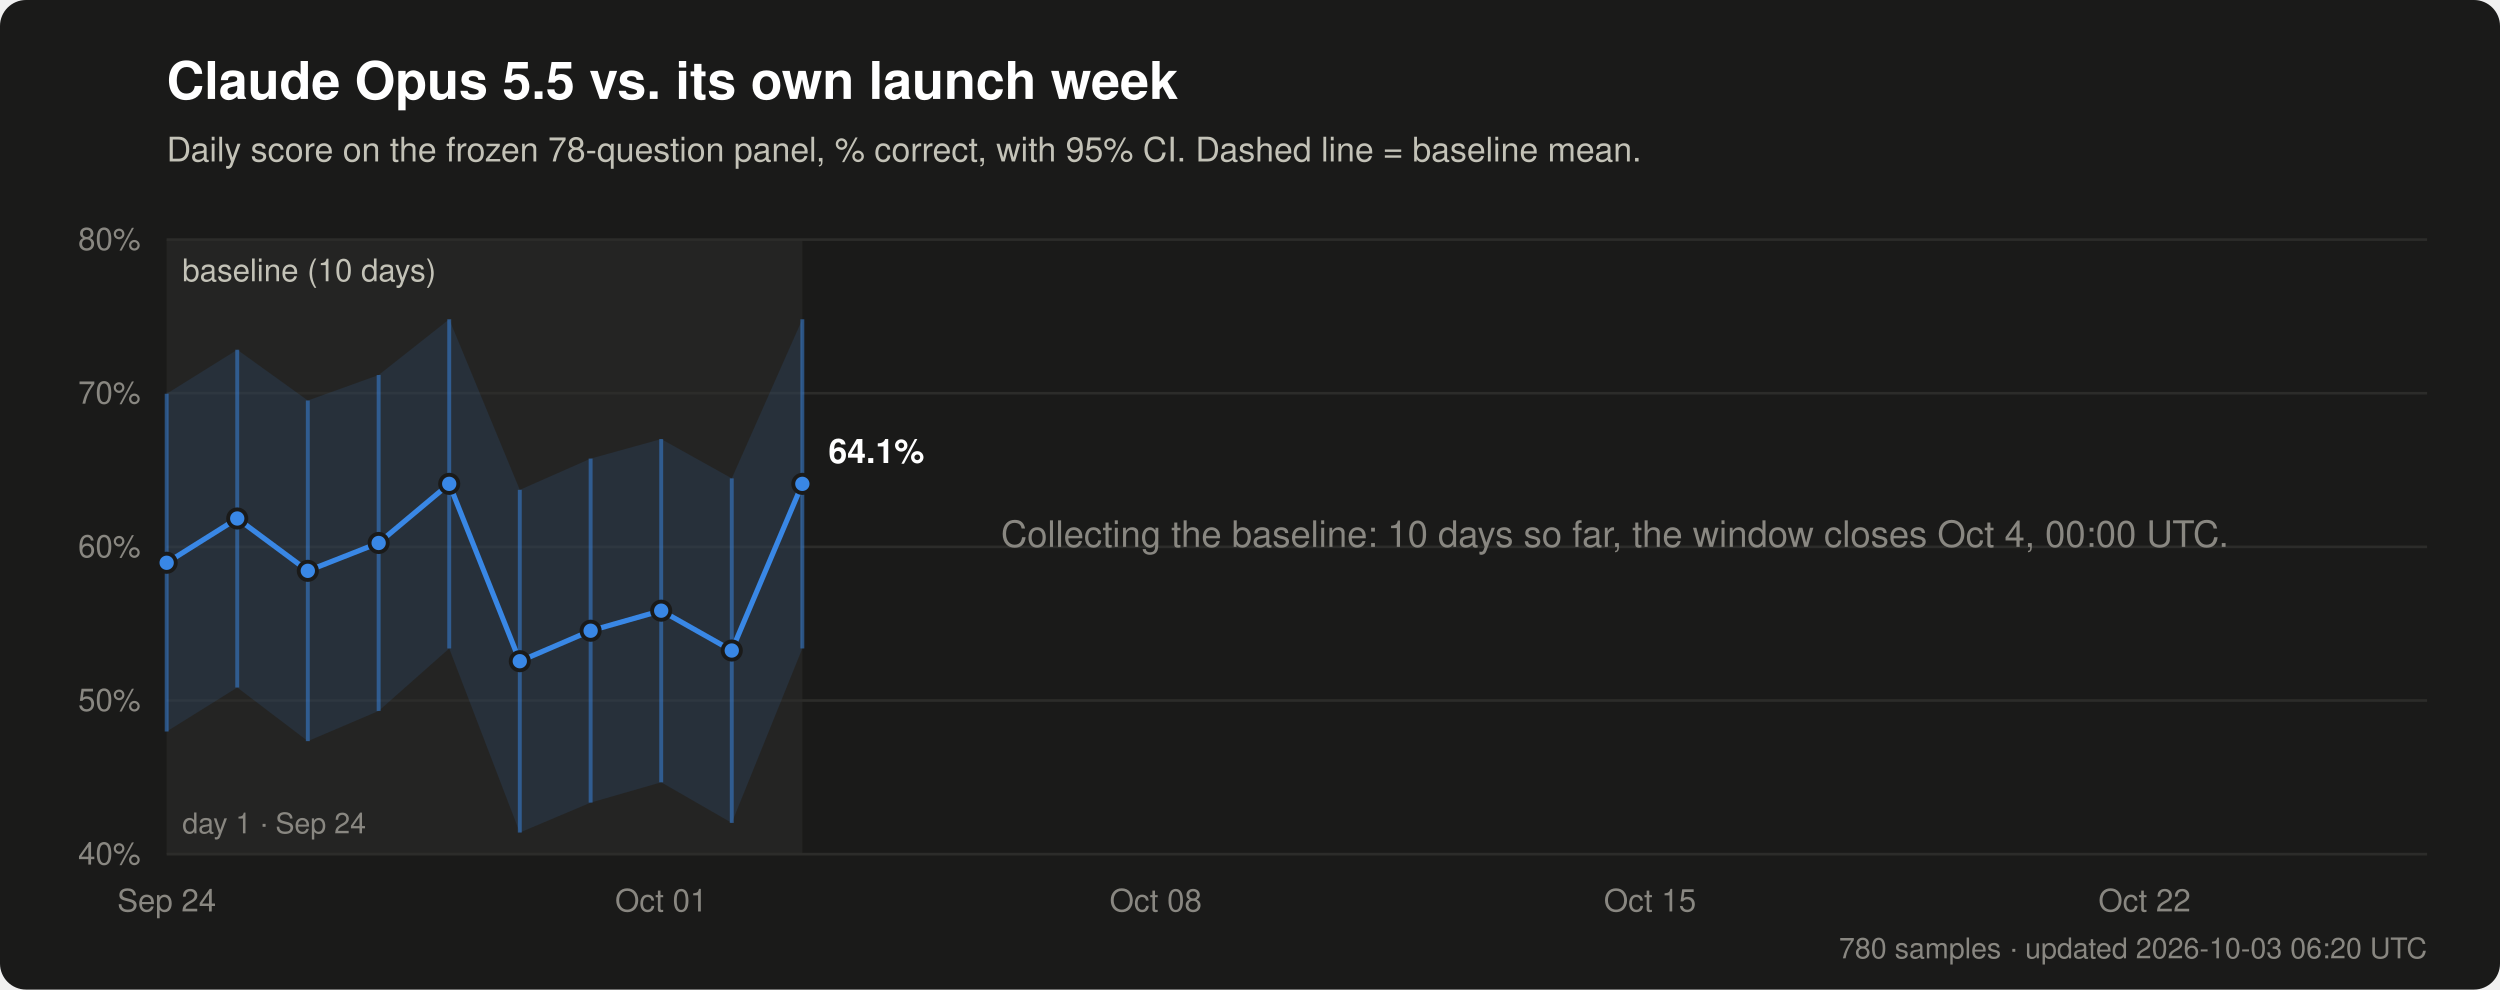
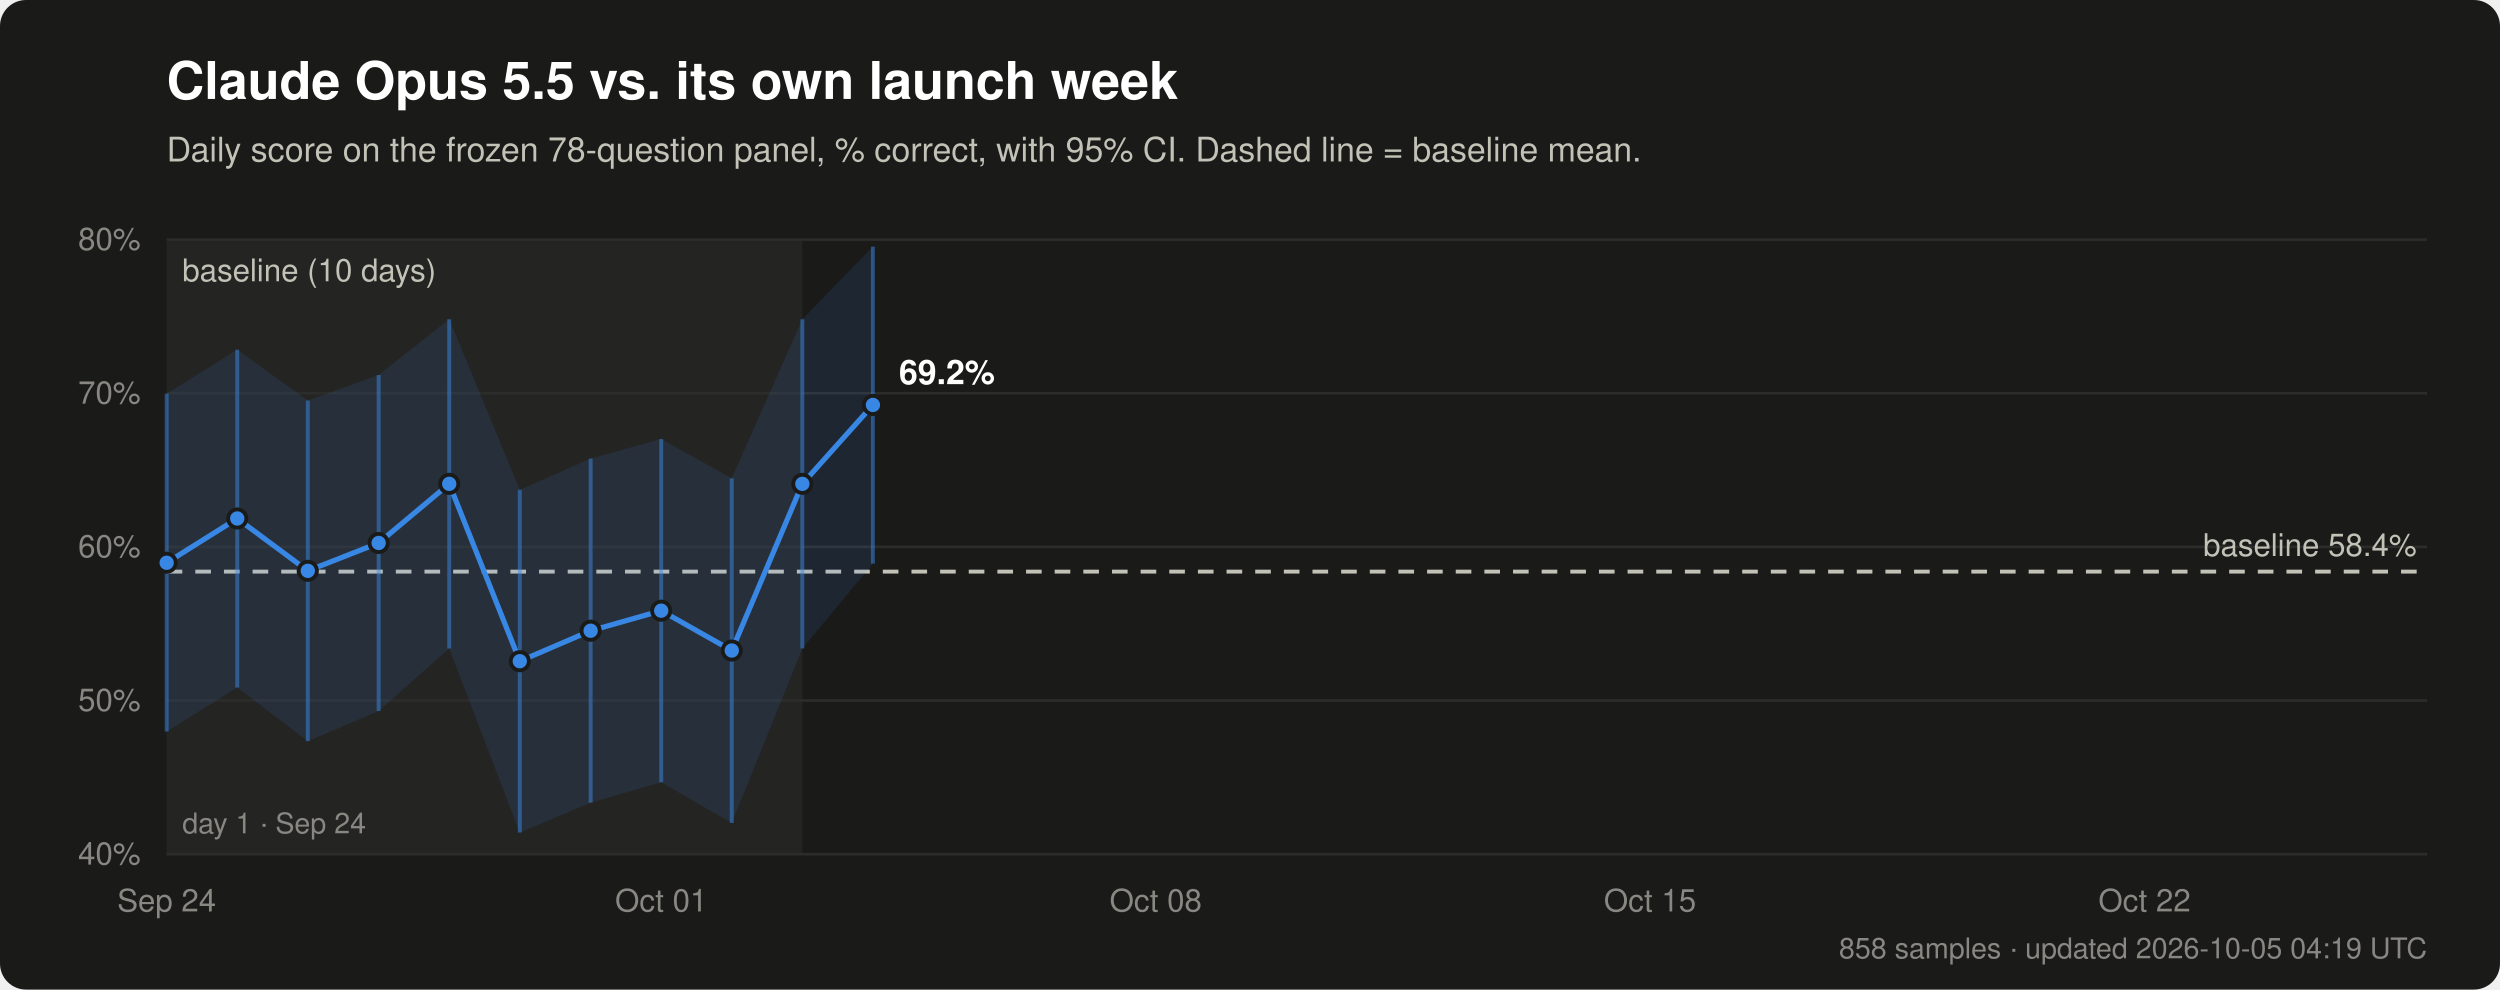
<svg xmlns="http://www.w3.org/2000/svg" width="960" height="380" viewBox="0 0 960 380" font-family="-apple-system, Segoe UI, Helvetica, Arial, sans-serif" role="img" aria-labelledby="t d">
  <rect width="960" height="380" rx="10" fill="#1a1a19" />
  <text x="64" y="38" fill="#ffffff" font-size="20" font-weight="600">Claude Opus 5.5 vs. its own launch week</text>
  <text x="64" y="62" fill="#c3c2b7" font-size="13">Daily score on the frozen 78-question panel, % correct, with 95% CI. Dashed line = baseline mean.</text>
  <line x1="64" y1="328.0" x2="932" y2="328.0" stroke="#2c2c2a" stroke-width="1" />
  <text x="54" y="332.0" text-anchor="end" fill="#898781" font-size="12">40%</text>
  <line x1="64" y1="269.0" x2="932" y2="269.0" stroke="#2c2c2a" stroke-width="1" />
  <text x="54" y="273.0" text-anchor="end" fill="#898781" font-size="12">50%</text>
  <line x1="64" y1="210.0" x2="932" y2="210.0" stroke="#2c2c2a" stroke-width="1" />
  <text x="54" y="214.0" text-anchor="end" fill="#898781" font-size="12">60%</text>
  <line x1="64" y1="151.0" x2="932" y2="151.0" stroke="#2c2c2a" stroke-width="1" />
  <text x="54" y="155.0" text-anchor="end" fill="#898781" font-size="12">70%</text>
  <line x1="64" y1="92.0" x2="932" y2="92.0" stroke="#2c2c2a" stroke-width="1" />
  <text x="54" y="96.0" text-anchor="end" fill="#898781" font-size="12">80%</text>
  <rect x="64.0" y="92" width="244.1" height="236" fill="#2c2c2a" opacity="0.6" />
  <text x="70.0" y="108" fill="#c3c2b7" font-size="12">baseline (10 days)</text>
  <text x="70.0" y="320" fill="#898781" font-size="11">day 1 · Sep 24</text>
  <text x="64.0" y="350" text-anchor="middle" fill="#898781" font-size="12">Sep 24</text>
  <text x="253.9" y="350" text-anchor="middle" fill="#898781" font-size="12">Oct 01</text>
  <text x="443.8" y="350" text-anchor="middle" fill="#898781" font-size="12">Oct 08</text>
  <text x="633.6" y="350" text-anchor="middle" fill="#898781" font-size="12">Oct 15</text>
  <text x="823.5" y="350" text-anchor="middle" fill="#898781" font-size="12">Oct 22</text>
-   <path d="M64.0,151.2 L91.1,134.3 L118.2,153.8 L145.4,144.0 L172.5,122.6 L199.6,188.1 L226.8,176.1 L253.9,168.6 L281.0,183.7 L308.1,122.6 L308.1,249.0 L281.0,316.0 L253.9,300.4 L226.8,308.2 L199.6,319.7 L172.5,249.0 L145.4,273.0 L118.2,284.6 L91.1,264.0 L64.0,280.9 Z" fill="#3987e5" opacity="0.12" />
-   <path d="M64.0,216.1 L91.1,199.1 L118.2,219.2 L145.4,208.5 L172.5,185.8 L199.6,253.9 L226.8,242.2 L253.9,234.5 L281.0,249.8 L308.1,185.8" fill="none" stroke="#3987e5" stroke-width="2" stroke-linejoin="round" stroke-linecap="round" />
+   <line x1="64" y1="219.5" x2="932" y2="219.5" stroke="#c3c2b7" stroke-width="1.5" stroke-dasharray="6 5" />
+   <text x="928" y="213.5" text-anchor="end" fill="#c3c2b7" font-size="12">baseline 58.4%</text>
+   <path d="M64.0,151.2 L91.1,134.3 L118.2,153.8 L145.4,144.0 L172.5,122.6 L199.6,188.1 L226.8,176.1 L253.9,168.6 L281.0,183.7 L308.1,122.6 L335.2,94.7 L335.2,216.4 L308.1,249.0 L281.0,316.0 L253.9,300.4 L226.8,308.2 L199.6,319.7 L172.5,249.0 L145.4,273.0 L118.2,284.6 L91.1,264.0 L64.0,280.9 Z" fill="#3987e5" opacity="0.12" />
+   <path d="M64.0,216.1 L91.1,199.1 L118.2,219.2 L145.4,208.5 L172.5,185.8 L199.6,253.9 L226.8,242.2 L253.9,234.5 L281.0,249.8 L308.1,185.8 L335.2,155.5" fill="none" stroke="#3987e5" stroke-width="2" stroke-linejoin="round" stroke-linecap="round" />
  <line x1="64.0" y1="280.9" x2="64.0" y2="151.2" stroke="#3987e5" stroke-width="1.5" opacity="0.5" />
  <circle cx="64.0" cy="216.1" r="3.5" fill="#3987e5" stroke="#1a1a19" stroke-width="1.5" />
  <line x1="91.1" y1="264.0" x2="91.1" y2="134.3" stroke="#3987e5" stroke-width="1.5" opacity="0.5" />
  <circle cx="91.1" cy="199.1" r="3.5" fill="#3987e5" stroke="#1a1a19" stroke-width="1.5" />
  <line x1="118.2" y1="284.6" x2="118.2" y2="153.8" stroke="#3987e5" stroke-width="1.5" opacity="0.5" />
  <circle cx="118.2" cy="219.2" r="3.5" fill="#3987e5" stroke="#1a1a19" stroke-width="1.5" />
  <line x1="145.4" y1="273.0" x2="145.4" y2="144.0" stroke="#3987e5" stroke-width="1.5" opacity="0.5" />
  <circle cx="145.4" cy="208.5" r="3.5" fill="#3987e5" stroke="#1a1a19" stroke-width="1.5" />
  <line x1="172.5" y1="249.0" x2="172.5" y2="122.6" stroke="#3987e5" stroke-width="1.5" opacity="0.5" />
  <circle cx="172.5" cy="185.8" r="3.5" fill="#3987e5" stroke="#1a1a19" stroke-width="1.5" />
  <line x1="199.6" y1="319.7" x2="199.6" y2="188.1" stroke="#3987e5" stroke-width="1.5" opacity="0.5" />
  <circle cx="199.6" cy="253.9" r="3.5" fill="#3987e5" stroke="#1a1a19" stroke-width="1.5" />
  <line x1="226.8" y1="308.2" x2="226.8" y2="176.1" stroke="#3987e5" stroke-width="1.5" opacity="0.5" />
  <circle cx="226.8" cy="242.2" r="3.5" fill="#3987e5" stroke="#1a1a19" stroke-width="1.5" />
  <line x1="253.9" y1="300.4" x2="253.9" y2="168.6" stroke="#3987e5" stroke-width="1.5" opacity="0.5" />
  <circle cx="253.9" cy="234.5" r="3.5" fill="#3987e5" stroke="#1a1a19" stroke-width="1.5" />
  <line x1="281.0" y1="316.0" x2="281.0" y2="183.7" stroke="#3987e5" stroke-width="1.5" opacity="0.5" />
  <circle cx="281.0" cy="249.8" r="3.5" fill="#3987e5" stroke="#1a1a19" stroke-width="1.5" />
  <line x1="308.1" y1="249.0" x2="308.1" y2="122.6" stroke="#3987e5" stroke-width="1.5" opacity="0.5" />
  <circle cx="308.1" cy="185.8" r="3.5" fill="#3987e5" stroke="#1a1a19" stroke-width="1.5" />
-   <text x="318.1" y="177.8" fill="#ffffff" font-size="13" font-weight="600">64.1%</text>
-   <text x="620.1" y="210.0" text-anchor="middle" fill="#898781" font-size="14">Collecting the baseline: 10 days so far, the window closes Oct 4, 00:00 UTC.</text>
-   <text x="932" y="368" text-anchor="end" fill="#898781" font-size="11">780 samples · updated 2026-10-03 06:20 UTC</text>
+   <line x1="335.2" y1="216.4" x2="335.2" y2="94.7" stroke="#3987e5" stroke-width="1.5" opacity="0.5" />
+   <circle cx="335.2" cy="155.5" r="3.5" fill="#3987e5" stroke="#1a1a19" stroke-width="1.5" />
+   <text x="345.2" y="147.5" fill="#ffffff" font-size="13" font-weight="600">69.2%</text>
+   <text x="932" y="368" text-anchor="end" fill="#898781" font-size="11">858 samples · updated 2026-10-05 04:19 UTC</text>
</svg>
